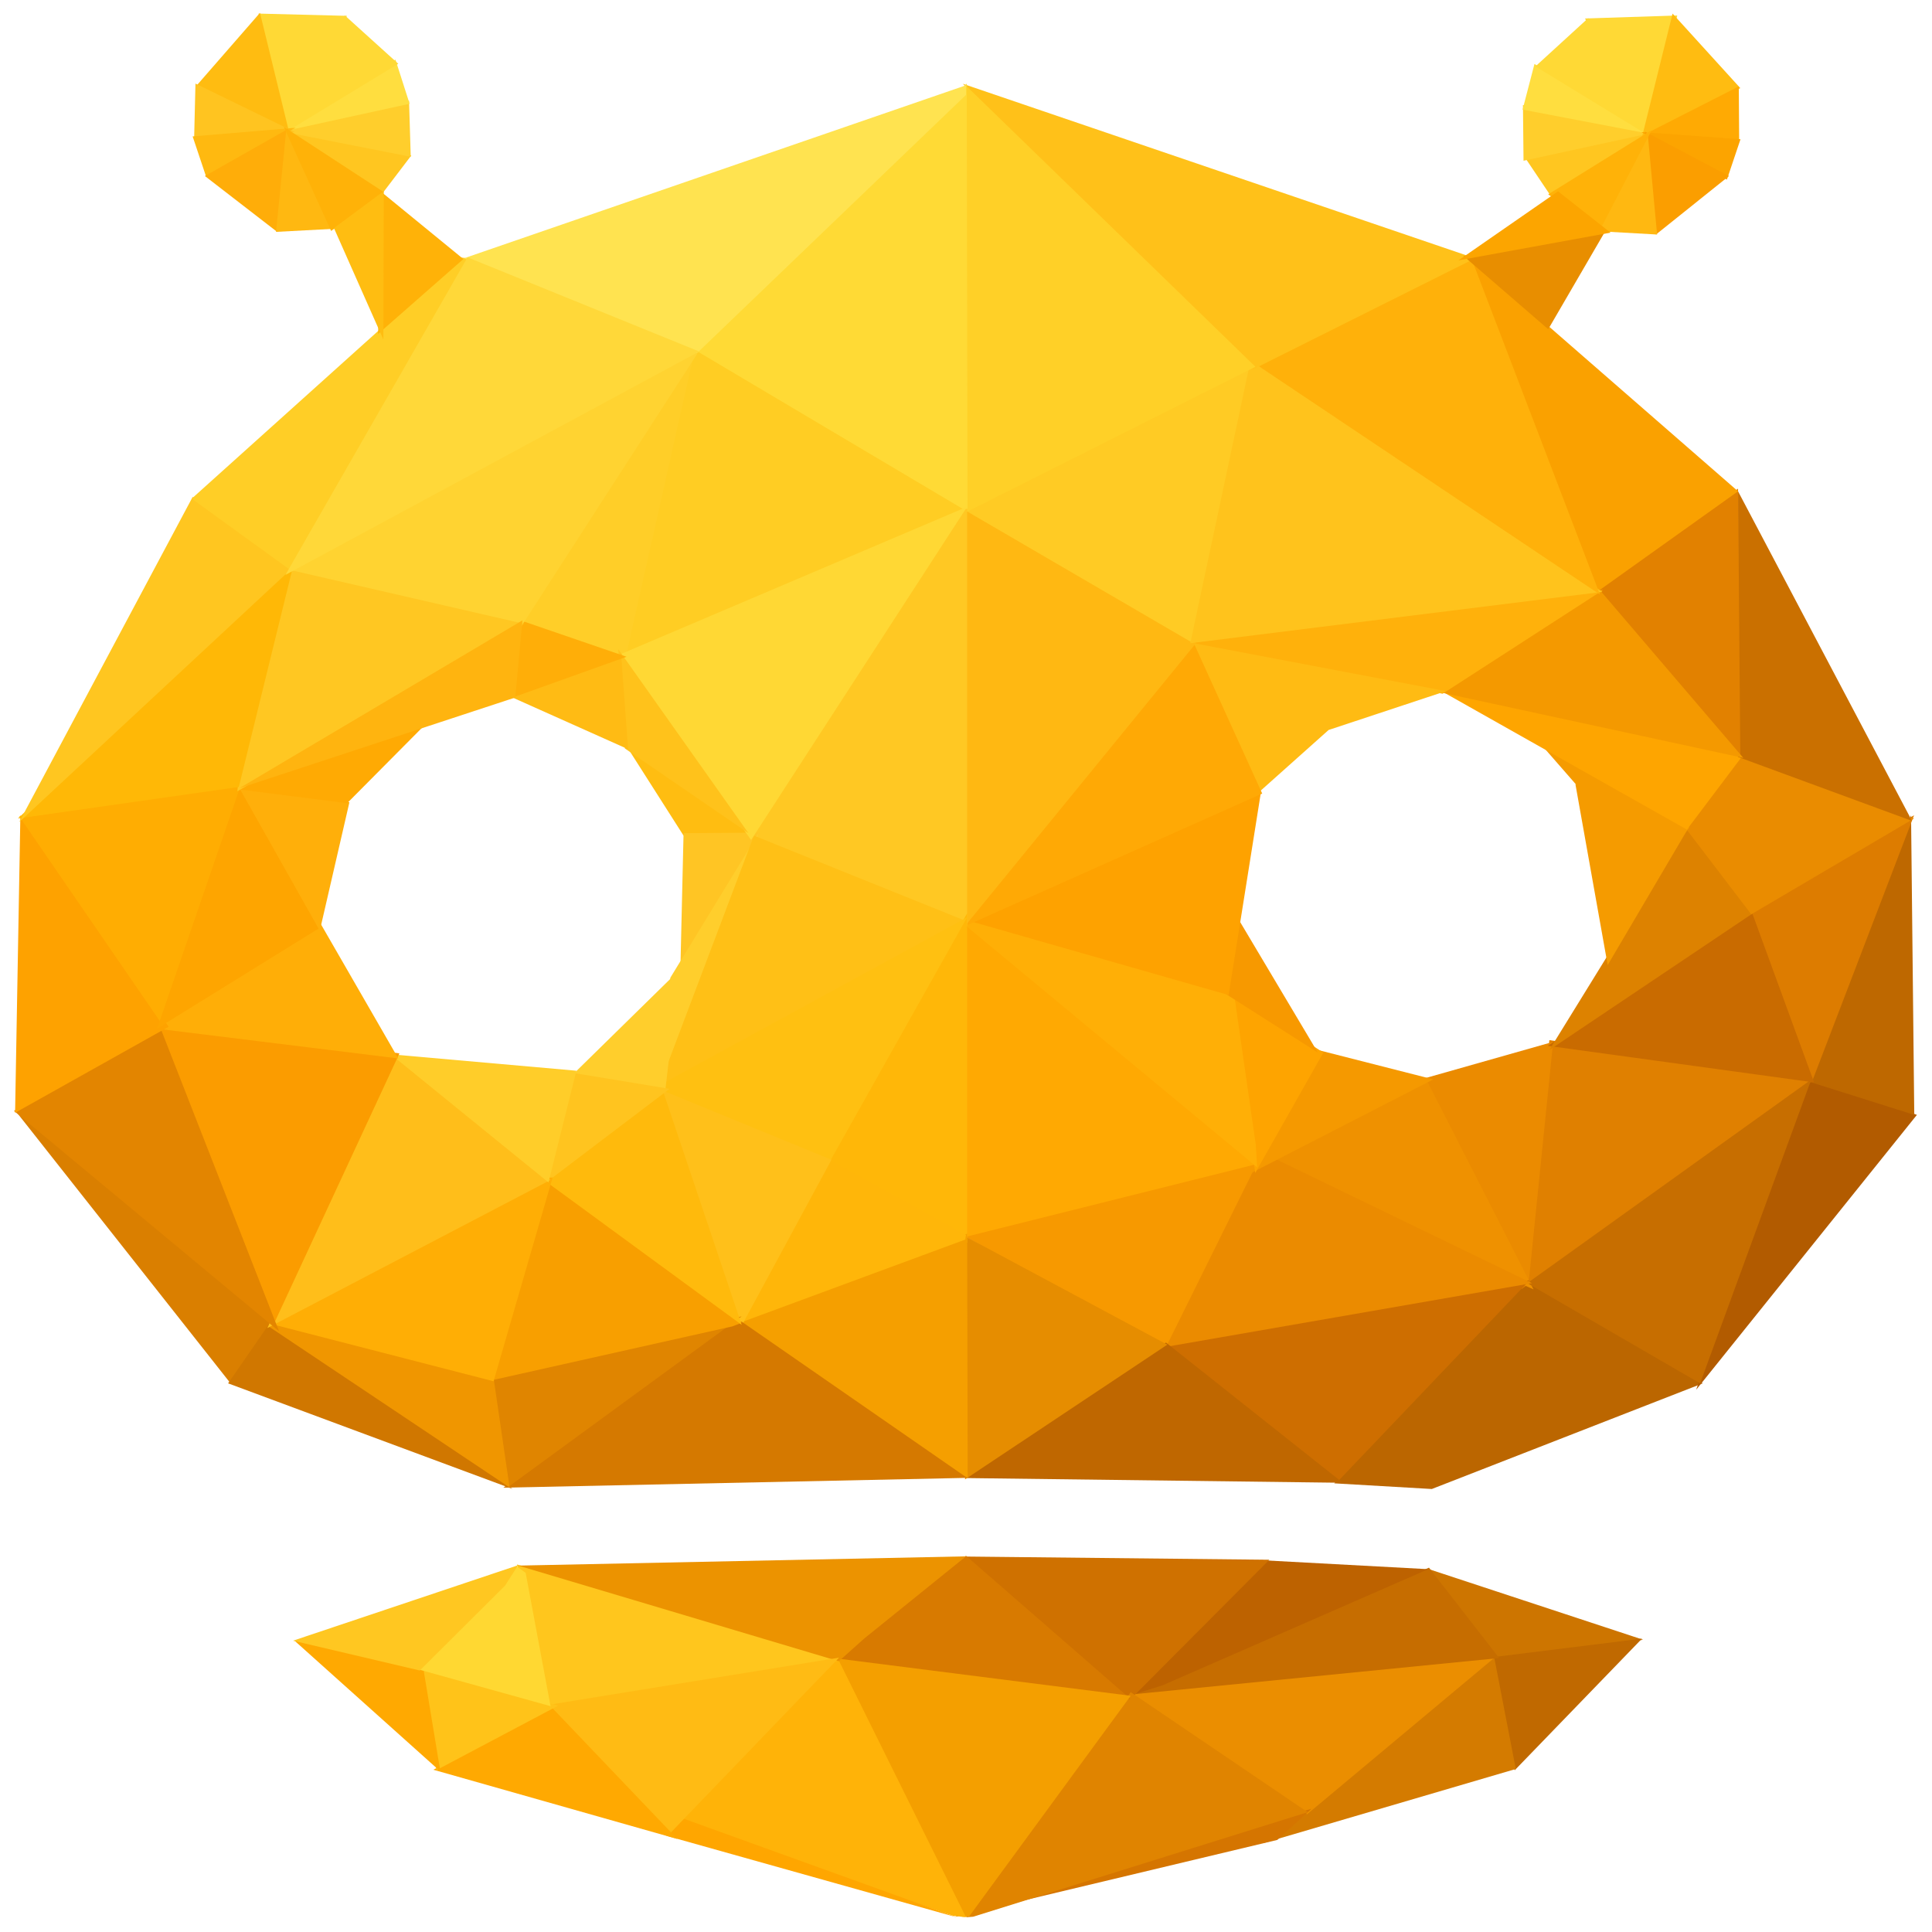
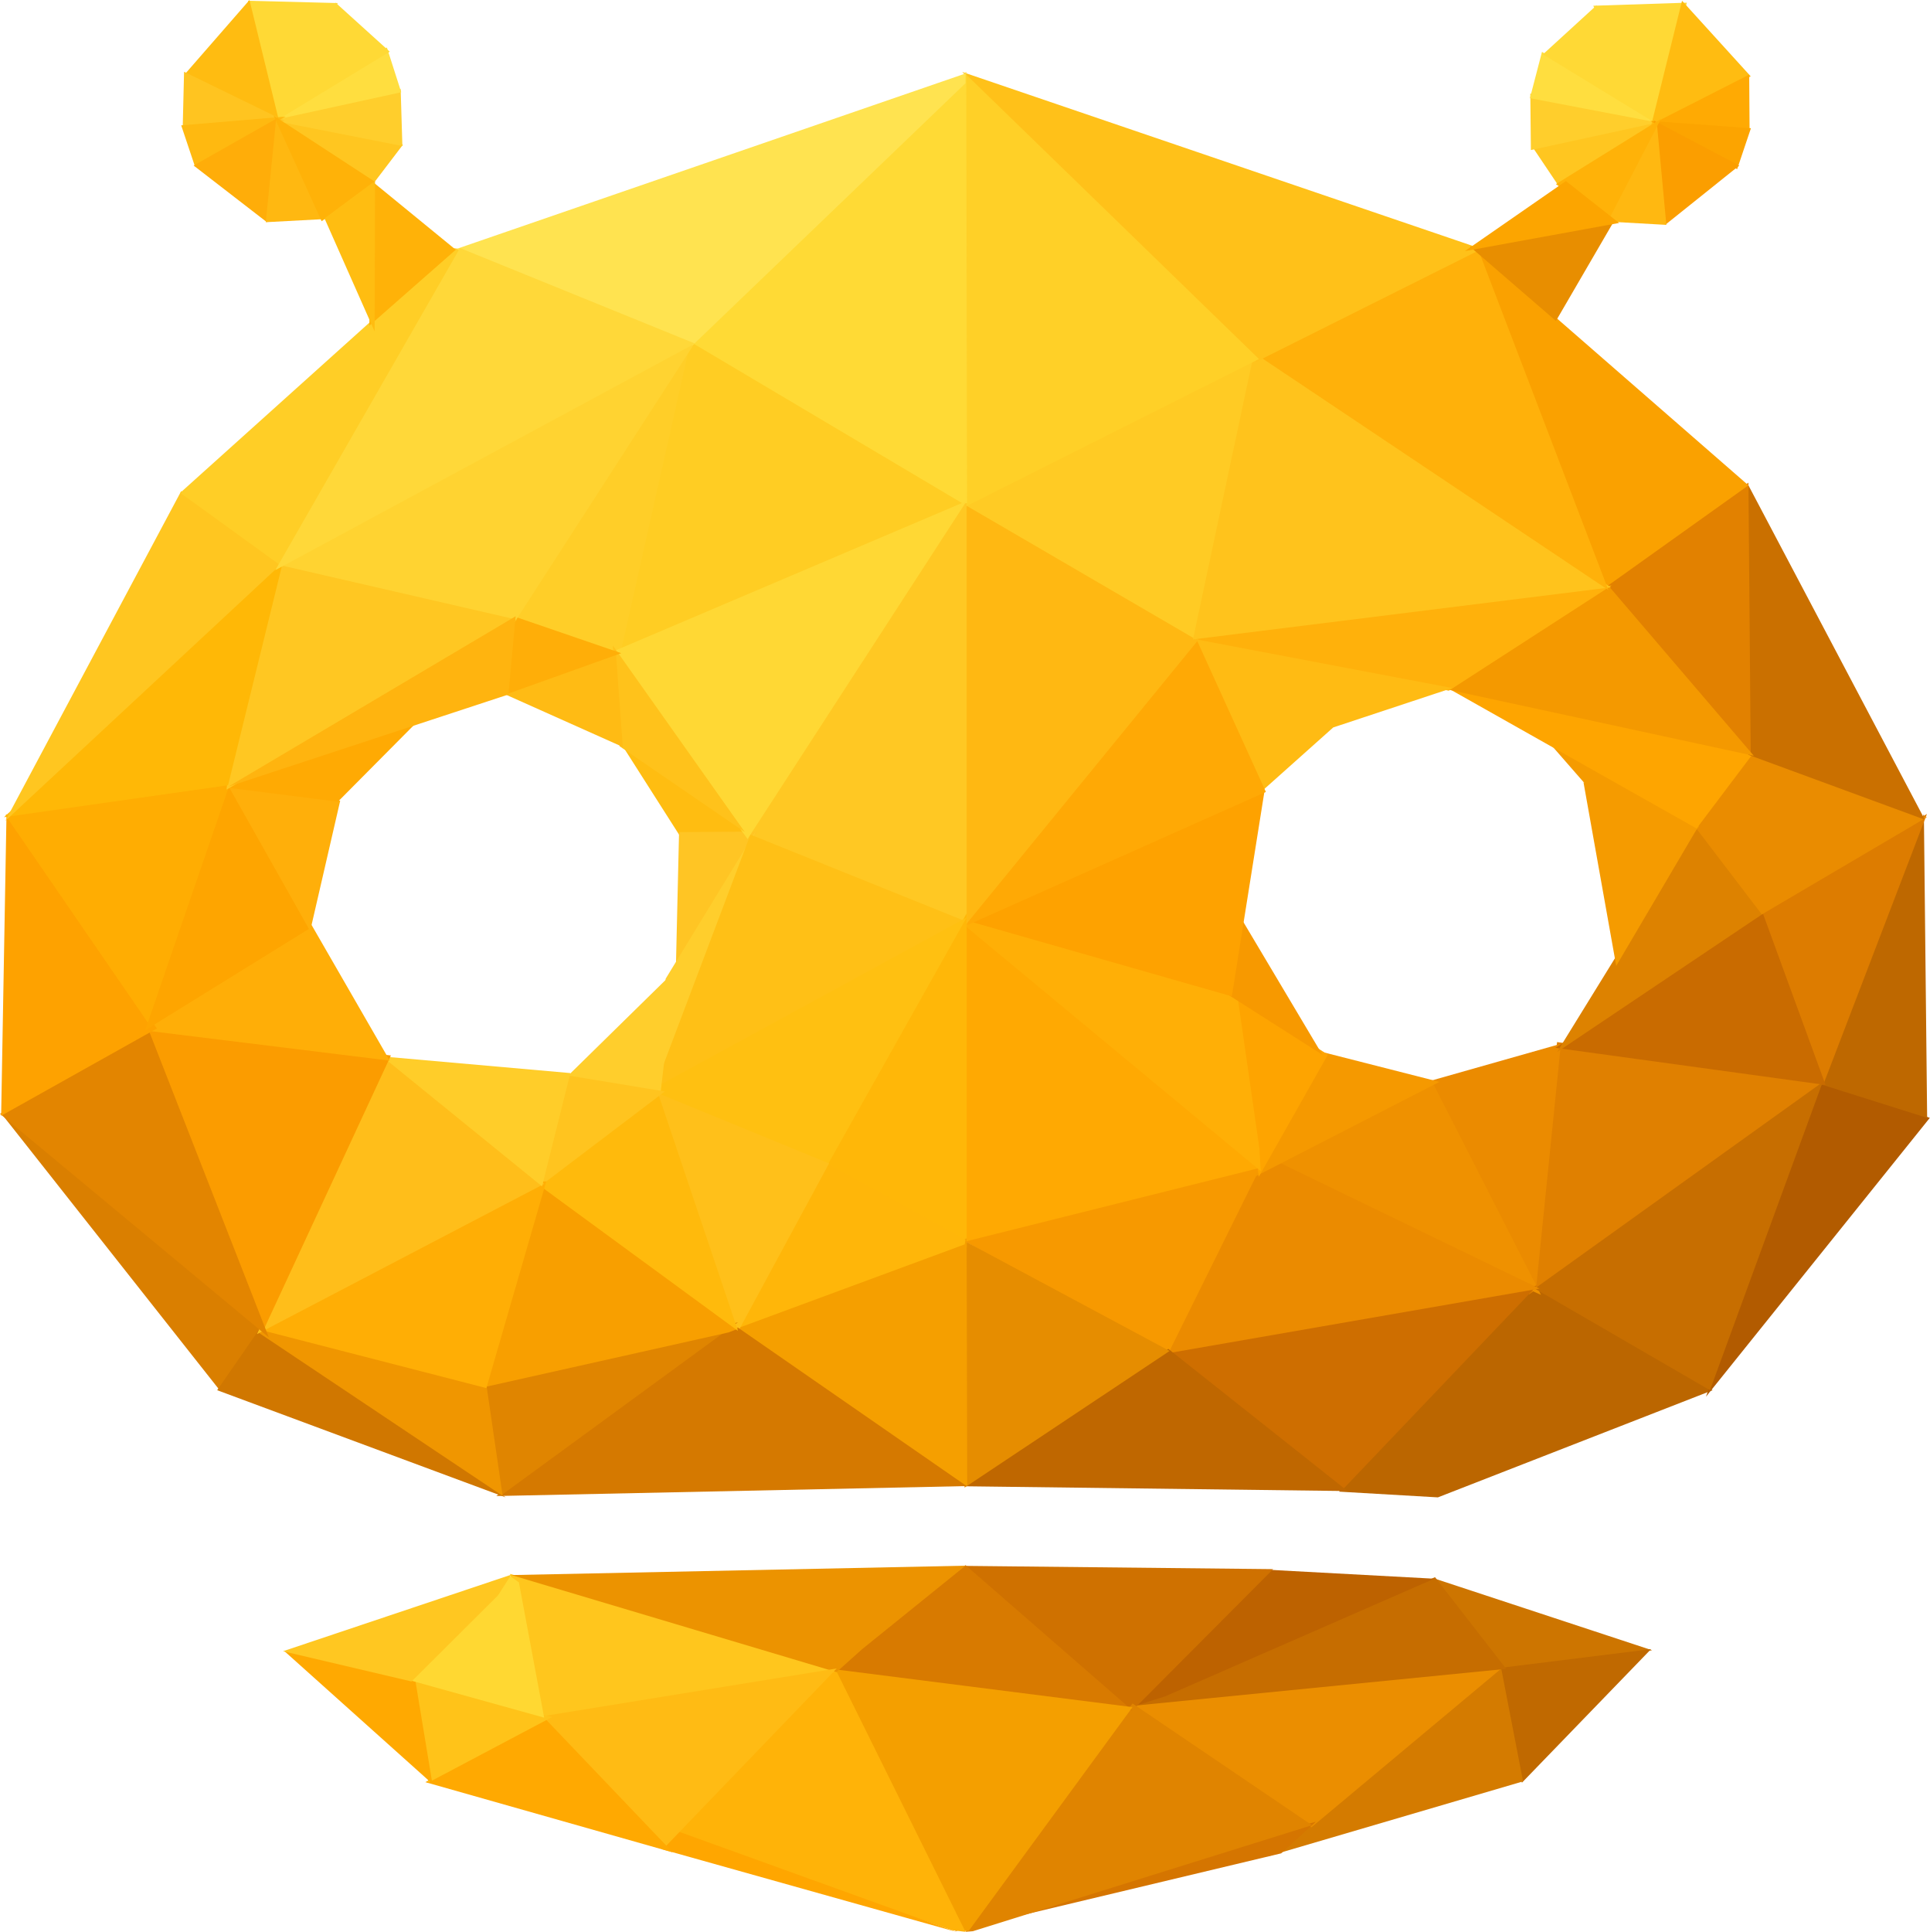
- <svg xmlns="http://www.w3.org/2000/svg" version="1.2" viewBox="0 0 1024 1024" width="1024" height="1024">
+ <svg xmlns="http://www.w3.org/2000/svg" version="1.2" viewBox="7.4 6.8 1008.6 1009.5">
  <defs>
    <clipPath clipPathUnits="userSpaceOnUse" id="cp1">
      <path d="m1115.21-134.62v1241.33h-1241.58v-1241.33z" />
    </clipPath>
  </defs>
  <style>.a{fill:#b60}.b{fill:#b25b00}.c{fill:#e08000}.d{fill:#eb8b00}.e{fill:#ef9100}.f{fill:#c76e00}.g{fill:#ce6e00}.h{fill:#f79900}.i{fill:#ffa902}.j{fill:#f59900}.k{fill:#fea400}.l{fill:#ffaf06}.m{fill:#fea200}.n{fill:#be6800}.o{fill:#dd7c00}.p{fill:#c96b00}.q{fill:#dd8200}.r{fill:#ea8c00}.s{fill:#f59b00}.t{fill:#fea500}.u{fill:#ca7000}.v{fill:#e28100}.w{fill:#f49900}.x{fill:#ffb10b}.y{fill:#ffbb13}.z{fill:#ffa905}.A{fill:#faa100}.B{fill:#ffb812}.C{fill:#ffcb24}.D{fill:#ffc31c}.E{fill:#ffb10a}.F{fill:#ffc119}.G{fill:#bf6700}.H{fill:#e68d00}.I{fill:#ffd027}.J{fill:#cd7500}.K{fill:#c06900}.L{fill:#d47b00}.M{fill:#eb8e00}.N{fill:#c66d00}.O{fill:#bd6200}.P{fill:#cf7100}.Q{fill:#d57500}.R{fill:#e08400}.S{fill:#d87a00}.T{fill:#f49f00}.U{fill:#ffb308}.V{fill:#ffa600}.W{fill:#ffc61d}.X{fill:#ec9300}.Y{fill:#ffbb14}.Z{fill:#ffa901}.a0{fill:#ffc319}.a1{fill:#ffd832}.a2{fill:#ffc721}.a3{fill:#ffc823}.a4{fill:#ffbd11}.a5{fill:#ffc524}.a6{fill:#ffce2c}.a7{fill:#ffc016}.a8{fill:#ffb708}.a9{fill:#ffc011}.aa{fill:#f59f00}.ab{fill:#ffb609}.ac{fill:#ffc01a}.ad{fill:#d57900}.ae{fill:#e08500}.af{fill:#f89f00}.ag{fill:#ffba0c}.ah{fill:#ffc41f}.ai{fill:#da7f00}.aj{fill:#d07700}.ak{fill:#f09600}.al{fill:#ffae05}.am{fill:#ffbe1a}.an{fill:#ffcd29}.ao{fill:#fb9c00}.ap{fill:#e38500}.aq{fill:#ffae07}.ar{fill:#ffad02}.as{fill:#ffaf0a}.at{fill:#ffaa03}.au{fill:#ffda35}.av{fill:#ffcd23}.aw{fill:#ffce28}.ax{fill:#ffd834}.ay{fill:#ffc21b}.az{fill:#ffae08}.aA{fill:#ffd331}.aB{fill:#ffc722}.aC{fill:#ffb806}.aD{fill:#ffc620}.aE{fill:#ffce26}.aF{fill:#ffe350}.aG{fill:#ffd839}.aH{fill:#ffb40f}.aI{fill:#ffde3f}.aJ{fill:#ffd935}.aK{fill:#ffbc11}.aL{fill:#ffc420}.aM{fill:#ffb910}.aN{fill:#ffad09}.aO{fill:#ffb811}.aP{fill:#ffb208}.aQ{fill:#fca400}.aR{fill:#fb9e00}.aS{fill:#e88e00}.aT{fill:#fca500}</style>
  <g clip-path="url(#cp1)">
    <path class="a" d="m808 677.3l94.5 55.9-143.6 56-51.7-3z" />
    <path class="b" d="m956.9 570.9l-57.9 165.7 117-145.7z" />
    <path class="c" d="m806.5 683.2l14.7-131.9 140.3 20.9z" />
    <path class="d" d="m753.4 572l69.8-19.8-13 127.9z" />
    <path class="e" d="m666.8 618.2l89.2-46 56.8 111.2z" />
    <path class="f" d="m960 572.2l-58.9 161-91.6-53.1z" />
    <path class="g" d="m616 711.5l92.4 74.4 102.4-107.4z" />
    <path class="d" d="m616 714.2l50.6-104.5 145.4 70.4z" />
    <path class="h" d="m507.8 653.3l109.8 61.5 49.2-99.4z" />
    <path class="i" d="m511.6 489v166.6l155.2-38.8z" />
    <path class="j" d="m663 621.8l35.1-65.4 61.6 15.7z" />
    <path class="k" d="m652 526l13.3 95.7 36.1-63.8z" />
    <path class="l" d="m505.1 485l161.2 133.7-0.7-11.9-11.5-79.9z" />
    <path class="h" d="m655.7 486l-7.3 40 50.1 31.9z" />
    <path class="m" d="m668.3 420l-17.1 107.4-139.6-39.9z" />
    <path class="n" d="m1012.9 432.1l-54.1 141.2 55.8 17.6z" />
    <path class="o" d="m960.3 573.6l54.2-141.5-87.8 52.2z" />
    <path class="p" d="m928.4 483.1l33.1 90.6-141.2-19.4z" />
    <path class="q" d="m894.3 438l-73.1 118.5 108.4-72.8z" />
    <path class="r" d="m891.3 436.2l36.9 48.4 86.3-50.8-113.3-14.2z" />
    <path class="r" d="m895.4 437.2l27-37.2 91.4 34.4z" />
    <path class="s" d="m835 415.6l17.1 95.9 42.7-72.5z" />
    <path class="s" d="m816.3 394l59.8 68.5 19.3-23.9z" />
    <path class="t" d="m762.4 365.4l161.7 34.5-30 39.8z" />
    <path class="u" d="m921.2 260.4v140.8l92.2 33.9z" />
    <path class="v" d="m845.1 313.7l77.3 87.5-1.2-142.2z" />
    <path class="w" d="m761.3 366.5l86-54.5 76.7 89.7z" />
    <path class="x" d="m627.8 340.3l136.8 27.4 85.1-55z" />
    <path class="y" d="m631.6 340.7l36.2 78.7 36.4-32.5 62.2-20.6z" />
    <path class="z" d="m632.6 340.6l36.4 80-157.6 70.3 1.2-8.1z" />
    <path class="A" d="m778.1 135.7l68.4 178 74.7-53.3z" />
    <path class="B" d="m511.4 269.3v221.6l122.5-150z" />
    <path class="C" d="m511.6 270.5l153.8-77.6-33 148z" />
    <path class="D" d="m663 190.3l-32.1 150.6 218.4-27.2z" />
    <path class="E" d="m665.4 192.9l114-57.2 68.6 179.4z" />
    <path class="F" d="m510.3 44.4l153.7 151.4 117.8-58.9z" />
    <path class="G" d="m511.6 783.4l200.1 2.5-93.7-74.3z" />
    <path class="H" d="m511.5 784.1l0.1-128.8 107.1 57.4z" />
    <path class="I" d="m511.8 45.2l-0.4 226.6 154-77.4z" />
    <path class="J" d="m791.8 880.1l79.1-11-113.5-37.4z" />
    <path class="K" d="m789.1 878.6l13.7 59.7 67.5-69.8z" />
    <path class="L" d="m669.9 976.8l121.9-99.2 11.6 60z" />
    <path class="M" d="m595.1 897.7l97.7 63.9 100.5-84z" />
    <path class="N" d="m599.7 898.1l157.7-67.2 37.2 47.9z" />
    <path class="O" d="m598.9 898.7l69.1-71.8 89 4.8-140.7 61.5z" />
    <path class="P" d="m511.5 825l87.2 76.1 74.1-74.4z" />
    <path class="Q" d="m506.5 1015.9l170.5-40.7 18.1-16.5-177.8 48.4z" />
    <path class="R" d="m512 1016.2l87.3-119.3 93.8 63.6-177.3 55.4z" />
    <path class="S" d="m441.2 879.5l158.1 21.1-87.3-76z" />
    <path class="T" d="m442.6 878.9l67.5 137 3.6-0.2 85.6-116.9z" />
    <path class="U" d="m512 1016.2l-68.4-138.1-84.3 87.5 145.8 49.8z" />
    <path class="V" d="m353.2 973l7.1-9.8 147.1 53.1z" />
    <path class="W" d="m274 829.2l17.1 76.8 153.5-25.9-9.6-4.9z" />
    <path class="X" d="m274.7 829.8l169.9 50.7 13.4-12 54-43.6z" />
    <path class="Y" d="m290.1 903.7l63.7 69.4 90.9-94.5z" />
    <path class="Z" d="m229.7 938l62.1-33.7 67.2 70.4z" />
    <path class="a0" d="m222.8 884.3l8.5 53.9 64.6-34.2z" />
    <path class="Z" d="m156.1 869.6l77.3 69.3-9.4-56.9z" />
    <path class="a1" d="m273.5 830l5.1 3.6 13.2 70.7-71.9-20z" />
    <path class="a2" d="m155.3 869.6l119.3-40-6.9 10.8-45.2 45z" />
    <path class="a3" d="m396.6 444.5l116 46.1v-224.6z" />
    <path class="a4" d="m332.1 395.5l30.2 47.4h38.8z" />
    <path class="a5" d="m360.6 514.2l1.7-72.6 40.8-0.3z" />
    <path class="a6" d="m355.3 518.2l-5.2 60 52.2-137z" />
    <path class="a7" d="m348.9 577l162.7-89-112-45.1z" />
    <path class="a8" d="m436.2 617l76.4 41.7v-174.6z" />
    <path class="a9" d="m346.6 576.8l91.8 41.4 74.2-132z" />
    <path class="aa" d="m512.6 653.9l0.3 129.1-3.7-0.5-122.3-83.7c-1.2 0 125.7-44.9 125.7-44.9z" />
    <path class="ab" d="m389.2 702.2l49.3-88.1 73.5 40.4-0.4 2.5z" />
    <path class="ac" d="m390.3 707.8l-42.5-131.2 92.9 38.1z" />
    <path class="ad" d="m266.8 788.5l111.1-83.5 15.2-4.5 119.5 82.8z" />
    <path class="ae" d="m260.4 730.9l9 57.2 123.7-90.4z" />
    <path class="af" d="m289.8 623.9l103.3 77.2-4.9 1.9-128.6 28.8z" />
    <path class="ag" d="m350.7 576.2l42.4 126-104.6-76.6z" />
    <path class="a6" d="m301.8 571.3l50.8 6.9 7.4-64z" />
    <path class="ah" d="m289.5 626.7l65.4-49.6-51.6-8.5z" />
    <path class="ai" d="m8.7 589.4l113.5 143.8 24.5-33.1-129.4-107.3z" />
    <path class="aj" d="m143.8 700.1l127.9 89.1-150.8-56z" />
    <path class="ak" d="m142.8 700.5v2.8l127.3 85.1-8.5-58.1z" />
    <path class="al" d="m292.9 624.1l-31.3 108-117.6-30.3 144.3-77.6z" />
    <path class="am" d="m209.4 560l-67.7 143.9 150.1-78.5z" />
    <path class="an" d="m207.1 558.8l83.6 67.9 14.8-59.2z" />
    <path class="ao" d="m83.4 543.5l128.3 14.8-66.5 143.3z" />
    <path class="ap" d="m84.7 544l63.2 161.6-140.5-116.8z" />
    <path class="aq" d="m169.6 489l41.5 72-131.4-16.2z" />
    <path class="m" d="m10.8 432.1l-2.8 157.7 81.4-45.6z" />
    <path class="ar" d="m129.5 414.5l-43.2 129-76.1-110.8z" />
    <path class="t" d="m127.5 416.5l42.1 75.2-86.3 53.4z" />
    <path class="as" d="m126.2 416.5l59 8.7-15.7 68.1z" />
    <path class="at" d="m126.3 416.8l98.9-32.6-41.2 41.5-56.7-7.2z" />
    <path class="au" d="m367.8 187.7l144.6-143.4 0.4 225.4-4.8 0.3z" />
    <path class="av" d="m329 349.3l36.2-165.7 146.4 86.9z" />
    <path class="aw" d="m276.2 330.3l55.1 19.5 37.1-164.8z" />
    <path class="ax" d="m327.8 347.2l184.8-78.6-114.5 176.6z" />
    <path class="ay" d="m327.7 344.1l3.5 52.6 65.5 44.9z" />
    <path class="Y" d="m329.2 346.6l3.7 50.5-64.4-28.8z" />
    <path class="az" d="m275 328.5l-3.3 41.2 60.4-21.6z" />
    <path class="aA" d="m151.8 303.1l216.6-117.2 1.1 1.7-93.4 144.7z" />
    <path class="aB" d="m153.8 302.1l123.8 28.5-151.8 88.8 1.1-10.3z" />
    <path class="aC" d="m155.9 297.8l-29.3 119.3-117.1 16.7z" />
    <path class="aD" d="m10.2 435.7l91.9-172.3 53.2 37.3z" />
    <path class="aE" d="m243.8 136.4l4.8 0.6-93.8 165.8-53.2-38.5z" />
    <path class="aF" d="m512 45.2v5.1l-142.6 136.9-123.5-50.3z" />
    <path class="aG" d="m247.8 136.4l122.8 49.9-219.3 118.4z" />
    <path class="aH" d="m276.9 328.8l-3.8 40.9-146.3 48.1z" />
    <path class="aD" d="m149.8 68.4l52.9 34.1 15.3-20.1z" />
    <path class="a6" d="m216.8 53.3l0.9 29.8-69.6-13.7z" />
    <path class="aI" d="m209.6 31.6l7.5 23.4-68.2 14.9z" />
    <path class="aJ" d="m150.9 70.4l31.9-62.2 28.3 25.6z" />
    <path class="aJ" d="m151.6 70.4l-14.6-63.2 46.9 1.2z" />
    <path class="aK" d="m153.1 69.5l-15.3-62.7-34 39z" />
    <path class="aL" d="m156.3 70l-52.7-25.7-0.7 28.9z" />
    <path class="aM" d="m156.7 67.7l-47.4 26.1-7.2-21.5z" />
    <path class="aN" d="m152.7 68.3l-5.8 54.6-38.3-29.6z" />
    <path class="aO" d="m178.3 121.2l-26.5-53-5.5 54.7z" />
    <path class="aP" d="m203.4 101.8l-53-34.6 25.1 55.2z" />
    <path class="aP" d="m200.4 177l1.8-75.2 43.4 35.5z" />
    <path class="a4" d="m203.2 180l-26.2-59.1 26.4-19.6z" />
    <path class="aD" d="m877.8 68.7l-55.9 35.1-13.9-20.7z" />
    <path class="a6" d="m807.2 55.7l0.3 29.5 69-15z" />
    <path class="aI" d="m813.3 33.9l-6.3 24.2 68.7 13.1z" />
    <path class="aJ" d="m873.7 71.8l-31.9-62.2-28 25.6z" />
    <path class="aJ" d="m872.7 73.5l16.3-65.3-48.9 1.6z" />
    <path class="aK" d="m869.9 74.2l16.6-67 35.9 39.5z" />
    <path class="at" d="m871.7 71.2l49.9-25.4 0.2 29.4z" />
    <path class="aQ" d="m869.9 70l45.4 25.2 7.2-21.4z" />
    <path class="aR" d="m871.9 69.8l5.8 54.5 38.7-31z" />
    <path class="aO" d="m846.3 122.5l26.9-52.9 5.1 54.7z" />
    <path class="aP" d="m820.6 103l54.9-34.1-27.8 53.6z" />
    <path class="aS" d="m775.7 135.7l75.2-13.3-30.3 52.1z" />
    <path class="aT" d="m773 138l52.8-36.6 27.8 21.9z" />
  </g>
</svg>
